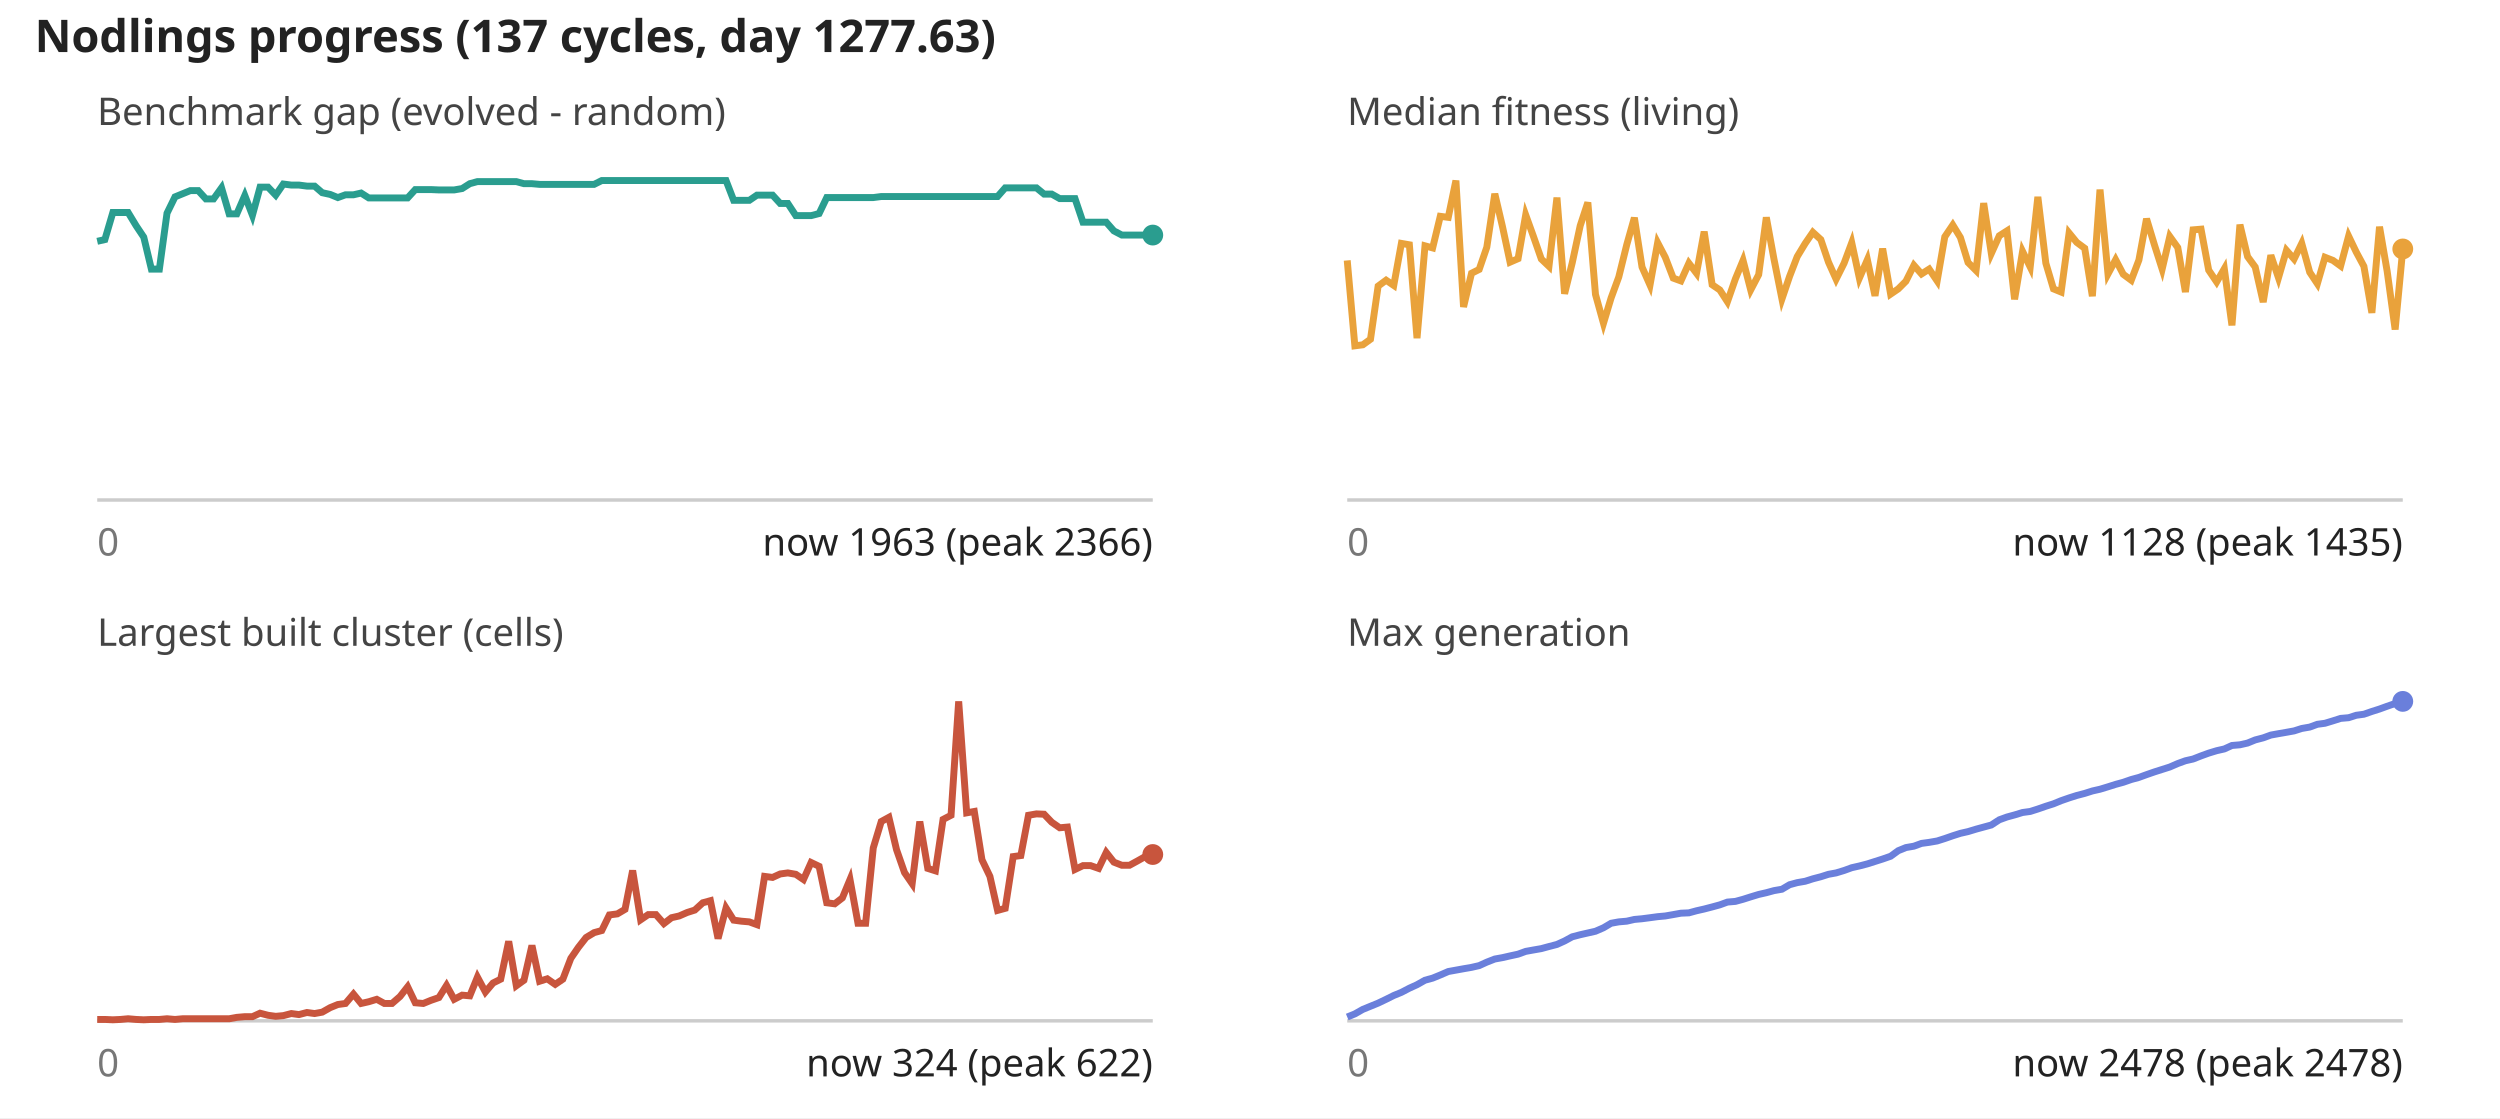
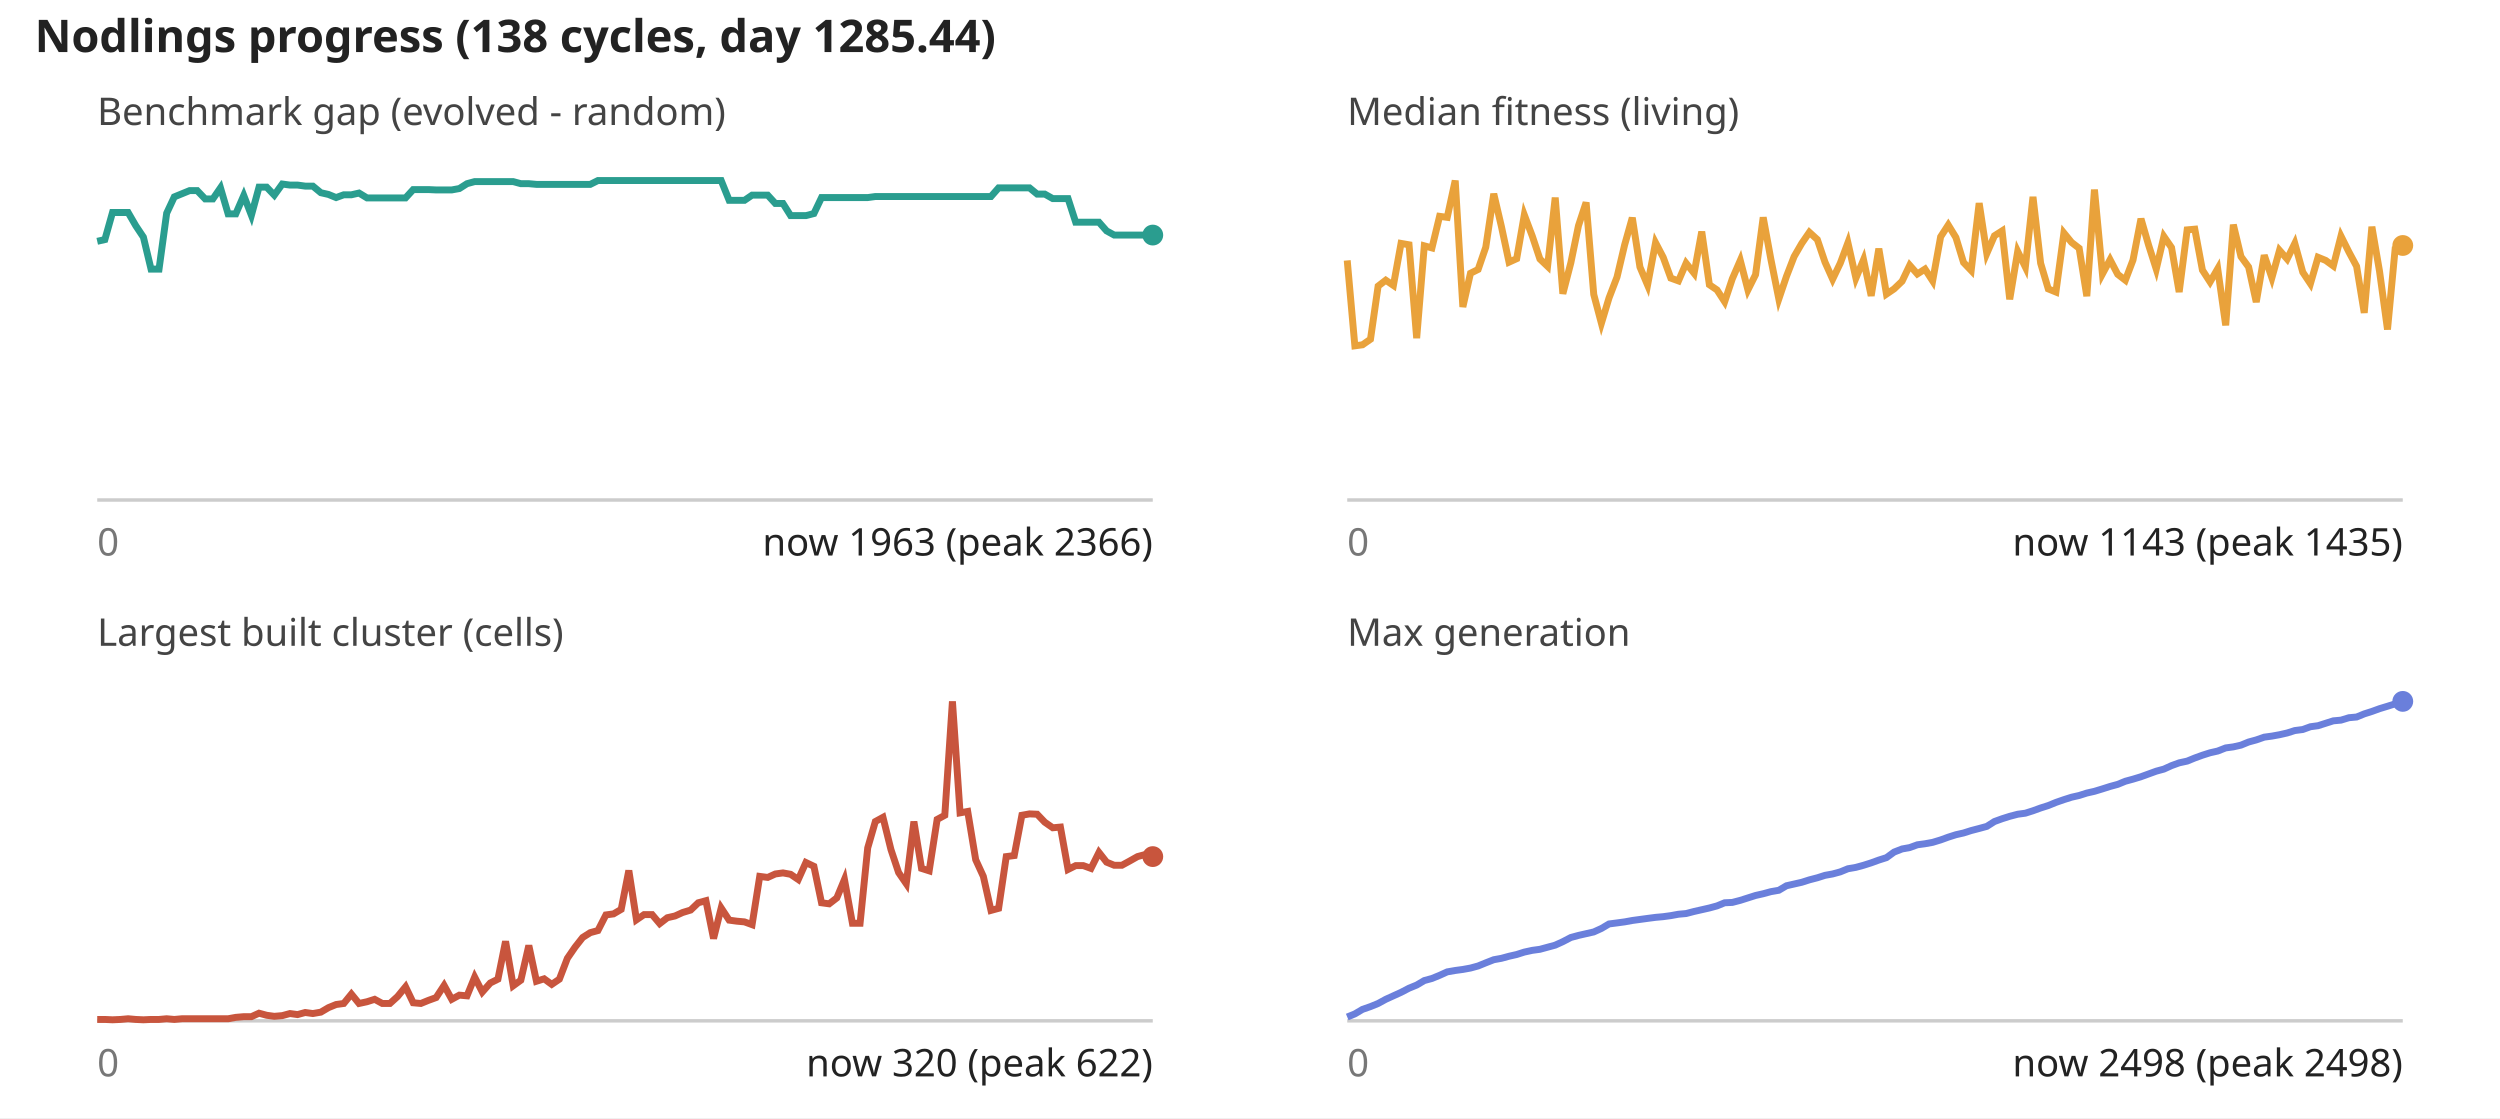
<svg xmlns="http://www.w3.org/2000/svg" viewBox="0 0 720 322" font-family="sans-serif" font-size="11">
  <rect width="100%" height="100%" fill="#fff" />
-   <text x="10" y="15" font-size="13" font-weight="bold" fill="#222">Nodlings progress (137 cycles, day 1277.63)</text>
+   <text x="10" y="15" font-size="13" font-weight="bold" fill="#222">Nodlings progress (138 cycles, day 1285.44)</text>
  <text x="28" y="36" fill="#444">Benchmark gap (evolved - random)</text>
  <line x1="28" y1="144" x2="332" y2="144" stroke="#ccc" />
-   <polyline fill="none" stroke="#2a9d8f" stroke-width="2" points="28.0,69.5 30.2,69.0 32.5,61.2 34.7,61.2 36.9,61.2 39.2,65.0 41.4,68.3 43.6,77.5 45.9,77.5 48.1,61.4 50.4,56.7 52.6,55.8 54.8,54.9 57.1,54.9 59.3,57.3 61.5,57.3 63.8,54.1 66.0,61.6 68.2,61.6 70.5,56.3 72.7,62.0 74.9,53.9 77.2,53.9 79.4,56.2 81.6,53.0 83.9,53.3 86.1,53.3 88.4,53.6 90.6,53.6 92.8,55.5 95.1,56.0 97.3,56.9 99.5,56.1 101.8,56.1 104.0,55.6 106.2,57.0 108.5,57.0 110.7,57.0 112.9,57.0 115.2,57.0 117.4,57.0 119.6,54.6 121.9,54.6 124.1,54.6 126.4,54.7 128.6,54.7 130.8,54.7 133.1,54.3 135.3,52.9 137.5,52.3 139.8,52.3 142.0,52.3 144.2,52.3 146.5,52.3 148.7,52.3 150.9,52.9 153.2,52.9 155.4,53.1 157.6,53.1 159.9,53.1 162.1,53.1 164.4,53.1 166.6,53.1 168.8,53.1 171.1,53.1 173.3,52.0 175.5,52.0 177.8,52.0 180.0,52.0 182.2,52.0 184.5,52.0 186.7,52.0 188.9,52.0 191.2,52.0 193.4,52.0 195.6,52.0 197.9,52.0 200.1,52.0 202.4,52.0 204.6,52.0 206.8,52.0 209.1,52.0 211.3,57.7 213.5,57.7 215.8,57.7 218.0,56.2 220.2,56.2 222.5,56.2 224.7,58.6 226.9,58.6 229.2,62.1 231.4,62.1 233.6,62.1 235.9,61.5 238.1,56.9 240.4,56.9 242.6,56.9 244.8,56.9 247.1,56.9 249.3,56.9 251.5,56.9 253.8,56.6 256.0,56.6 258.2,56.6 260.5,56.6 262.7,56.6 264.9,56.6 267.2,56.6 269.4,56.6 271.6,56.6 273.9,56.6 276.1,56.6 278.4,56.6 280.6,56.6 282.8,56.6 285.1,56.6 287.3,56.6 289.5,54.1 291.8,54.1 294.0,54.1 296.2,54.1 298.5,54.1 300.7,55.9 302.9,55.9 305.2,57.2 307.4,57.2 309.6,57.2 311.9,64.0 314.1,64.0 316.4,64.0 318.6,64.0 320.8,66.5 323.1,67.7 325.3,67.7 327.5,67.7 329.8,67.7 332.0,67.7" />
+   <polyline fill="none" stroke="#2a9d8f" stroke-width="2" points="28.0,69.5 30.2,69.0 32.4,61.2 34.7,61.2 36.9,61.2 39.1,65.0 41.3,68.3 43.5,77.5 45.8,77.5 48.0,61.4 50.2,56.7 52.4,55.8 54.6,54.9 56.8,54.9 59.1,57.3 61.3,57.3 63.5,54.1 65.7,61.6 67.9,61.6 70.2,56.3 72.4,62.0 74.6,53.9 76.8,53.9 79.0,56.2 81.3,53.0 83.5,53.3 85.7,53.3 87.9,53.6 90.1,53.6 92.4,55.5 94.6,56.0 96.8,56.9 99.0,56.1 101.2,56.1 103.4,55.6 105.7,57.0 107.9,57.0 110.1,57.0 112.3,57.0 114.5,57.0 116.8,57.0 119.0,54.6 121.2,54.6 123.4,54.6 125.6,54.7 127.9,54.7 130.1,54.7 132.3,54.3 134.5,52.9 136.7,52.3 138.9,52.3 141.2,52.3 143.4,52.3 145.6,52.3 147.8,52.3 150.0,52.9 152.3,52.9 154.5,53.1 156.7,53.1 158.9,53.1 161.1,53.1 163.4,53.1 165.6,53.1 167.8,53.1 170.0,53.1 172.2,52.0 174.5,52.0 176.7,52.0 178.9,52.0 181.1,52.0 183.3,52.0 185.5,52.0 187.8,52.0 190.0,52.0 192.2,52.0 194.4,52.0 196.6,52.0 198.9,52.0 201.1,52.0 203.3,52.0 205.5,52.0 207.7,52.0 210.0,57.7 212.2,57.7 214.4,57.7 216.6,56.2 218.8,56.2 221.1,56.2 223.3,58.6 225.5,58.6 227.7,62.1 229.9,62.1 232.1,62.1 234.4,61.5 236.6,56.9 238.8,56.9 241.0,56.9 243.2,56.9 245.5,56.9 247.7,56.9 249.9,56.9 252.1,56.6 254.3,56.6 256.6,56.6 258.8,56.6 261.0,56.6 263.2,56.6 265.4,56.6 267.6,56.6 269.9,56.6 272.1,56.6 274.3,56.6 276.5,56.6 278.7,56.6 281.0,56.6 283.2,56.6 285.4,56.6 287.6,54.1 289.8,54.1 292.1,54.1 294.3,54.1 296.5,54.1 298.7,55.9 300.9,55.9 303.2,57.2 305.4,57.2 307.6,57.2 309.8,64.0 312.0,64.0 314.2,64.0 316.5,64.0 318.7,66.5 320.9,67.7 323.1,67.7 325.3,67.7 327.6,67.7 329.8,67.7 332.0,67.7" />
  <circle cx="332.0" cy="67.7" r="3" fill="#2a9d8f" />
  <text x="28" y="160" fill="#777">0</text>
  <text x="332" y="160" text-anchor="end" fill="#222">now 1963 (peak 2366)</text>
  <text x="388" y="36" fill="#444">Median fitness (living)</text>
  <line x1="388" y1="144" x2="692" y2="144" stroke="#ccc" />
-   <polyline fill="none" stroke="#e9a23b" stroke-width="2" points="388.0,75.0 390.2,99.6 392.5,99.3 394.7,97.7 396.9,82.4 399.2,80.7 401.4,82.2 403.6,70.1 405.9,70.5 408.1,97.4 410.4,70.8 412.6,71.4 414.8,62.3 417.1,62.6 419.3,52.0 421.5,88.4 423.8,78.7 426.0,77.6 428.2,71.2 430.5,55.8 432.7,65.2 434.9,75.5 437.2,74.5 439.4,61.9 441.6,68.0 443.9,74.6 446.1,76.7 448.4,56.9 450.6,84.6 452.8,75.7 455.1,65.0 457.3,58.3 459.5,84.8 461.8,93.1 464.0,85.8 466.2,79.8 468.5,70.5 470.7,62.7 472.9,76.9 475.2,82.1 477.4,69.9 479.6,74.1 481.9,80.1 484.1,80.9 486.4,75.8 488.6,78.7 490.8,66.7 493.1,82.0 495.3,83.5 497.5,86.9 499.8,80.3 502.0,75.0 504.2,83.5 506.5,79.1 508.7,62.6 510.9,74.6 513.2,86.1 515.4,79.6 517.6,73.9 519.9,70.1 522.1,66.9 524.4,69.0 526.6,75.5 528.8,80.4 531.1,75.8 533.3,69.9 535.5,80.1 537.8,74.8 540.0,85.2 542.2,71.6 544.5,84.7 546.7,83.2 548.9,81.0 551.2,76.4 553.4,78.9 555.6,77.5 557.9,80.9 560.1,68.2 562.4,64.8 564.6,68.4 566.8,75.6 569.1,77.9 571.3,58.5 573.5,73.0 575.8,67.9 578.0,66.5 580.2,86.2 582.5,72.4 584.7,76.9 586.9,56.7 589.2,75.8 591.4,83.2 593.6,84.1 595.9,67.1 598.1,69.8 600.4,71.5 602.6,85.3 604.8,54.6 607.1,78.9 609.3,74.8 611.5,79.0 613.8,80.7 616.0,74.9 618.2,63.0 620.5,70.6 622.7,77.5 624.9,68.1 627.2,71.3 629.4,84.1 631.6,66.2 633.9,66.0 636.1,77.8 638.4,81.2 640.6,77.4 642.8,93.7 645.1,64.7 647.3,73.9 649.5,76.9 651.8,87.0 654.0,73.5 656.2,80.0 658.5,72.1 660.7,74.6 662.9,70.1 665.2,78.4 667.4,81.7 669.6,74.1 671.9,75.0 674.1,76.6 676.4,68.0 678.6,72.6 680.8,76.7 683.1,90.1 685.3,65.3 687.5,78.1 689.8,94.9 692.0,71.7" />
-   <circle cx="692.0" cy="71.7" r="3" fill="#e9a23b" />
+   <polyline fill="none" stroke="#e9a23b" stroke-width="2" points="388.0,75.0 390.2,99.6 392.4,99.3 394.7,97.7 396.9,82.4 399.1,80.7 401.3,82.2 403.5,70.1 405.8,70.5 408.0,97.4 410.2,70.8 412.4,71.4 414.6,62.3 416.8,62.6 419.1,52.0 421.3,88.4 423.5,78.7 425.7,77.6 427.9,71.2 430.2,55.8 432.4,65.2 434.6,75.5 436.8,74.5 439.0,61.9 441.3,68.0 443.5,74.6 445.7,76.7 447.9,56.9 450.1,84.6 452.4,75.7 454.6,65.0 456.8,58.3 459.0,84.8 461.2,93.1 463.4,85.8 465.7,79.8 467.9,70.5 470.1,62.7 472.3,76.9 474.5,82.1 476.8,69.9 479.0,74.1 481.2,80.1 483.4,80.9 485.6,75.8 487.9,78.7 490.1,66.7 492.3,82.0 494.5,83.5 496.7,86.9 498.9,80.3 501.2,75.0 503.4,83.5 505.6,79.1 507.8,62.6 510.0,74.6 512.3,86.1 514.5,79.6 516.7,73.9 518.9,70.1 521.1,66.9 523.4,69.0 525.6,75.5 527.8,80.4 530.0,75.8 532.2,69.9 534.5,80.1 536.7,74.8 538.9,85.2 541.1,71.6 543.3,84.7 545.5,83.2 547.8,81.0 550.0,76.4 552.2,78.9 554.4,77.5 556.6,80.9 558.9,68.2 561.1,64.8 563.3,68.4 565.5,75.6 567.7,77.9 570.0,58.5 572.2,73.0 574.4,67.9 576.6,66.5 578.8,86.2 581.1,72.4 583.3,76.9 585.5,56.7 587.7,75.8 589.9,83.2 592.1,84.1 594.4,67.1 596.6,69.8 598.8,71.5 601.0,85.3 603.2,54.6 605.5,78.9 607.7,74.8 609.9,79.0 612.1,80.7 614.3,74.9 616.6,63.0 618.8,70.6 621.0,77.5 623.2,68.1 625.4,71.3 627.6,84.1 629.9,66.2 632.1,66.0 634.3,77.8 636.5,81.2 638.7,77.4 641.0,93.7 643.2,64.7 645.4,73.9 647.6,76.9 649.8,87.0 652.1,73.5 654.3,80.0 656.5,72.1 658.7,74.6 660.9,70.1 663.2,78.4 665.4,81.7 667.6,74.1 669.8,75.0 672.0,76.6 674.2,68.0 676.5,72.6 678.7,76.7 680.9,90.1 683.1,65.3 685.3,78.1 687.6,94.9 689.8,71.7 692.0,70.7" />
+   <circle cx="692.0" cy="70.7" r="3" fill="#e9a23b" />
  <text x="388" y="160" fill="#777">0</text>
-   <text x="692" y="160" text-anchor="end" fill="#222">now 1128 (peak 1435)</text>
+   <text x="692" y="160" text-anchor="end" fill="#222">now 1143 (peak 1435)</text>
  <text x="28" y="186" fill="#444">Largest built cluster (cells)</text>
  <line x1="28" y1="294" x2="332" y2="294" stroke="#ccc" />
-   <polyline fill="none" stroke="#c8553d" stroke-width="2" points="28.0,293.6 30.2,293.6 32.5,293.7 34.7,293.6 36.9,293.4 39.2,293.6 41.4,293.7 43.6,293.6 45.9,293.6 48.1,293.4 50.4,293.6 52.6,293.4 54.8,293.4 57.1,293.4 59.3,293.4 61.5,293.4 63.8,293.4 66.0,293.4 68.2,293.0 70.5,292.8 72.7,292.8 74.9,291.8 77.2,292.4 79.4,292.7 81.6,292.5 83.9,291.9 86.1,292.2 88.4,291.6 90.6,291.9 92.8,291.5 95.1,290.2 97.3,289.3 99.5,289.0 101.8,286.3 104.0,289.0 106.2,288.5 108.5,287.8 110.7,289.0 112.9,289.0 115.2,287.0 117.4,284.2 119.6,288.8 121.9,289.0 124.1,288.1 126.4,287.3 128.6,283.8 130.8,287.8 133.1,286.6 135.3,286.8 137.5,281.4 139.8,285.7 142.0,283.1 144.2,282.0 146.5,271.1 148.7,283.9 150.9,282.3 153.2,272.3 155.4,282.6 157.6,281.9 159.9,283.5 162.1,282.0 164.4,276.0 166.6,272.8 168.8,270.0 171.1,268.6 173.3,268.0 175.5,263.5 177.8,263.2 180.0,261.9 182.2,250.7 184.5,264.9 186.7,263.4 188.9,263.4 191.2,266.0 193.4,264.3 195.6,263.8 197.9,262.8 200.1,262.1 202.4,260.0 204.6,259.4 206.8,270.3 209.1,261.5 211.3,265.0 213.5,265.3 215.8,265.5 218.0,266.3 220.2,252.4 222.5,252.7 224.7,251.7 226.9,251.4 229.2,251.8 231.4,253.3 233.6,248.4 235.9,249.5 238.1,260.0 240.4,260.3 242.6,258.6 244.8,253.3 247.1,265.9 249.3,265.9 251.5,244.2 253.8,236.6 256.0,235.4 258.2,244.7 260.5,251.3 262.7,254.5 264.9,236.6 267.2,250.1 269.4,250.8 271.6,236.0 273.9,234.8 276.1,202.0 278.4,234.1 280.6,233.7 282.8,247.6 285.1,252.4 287.3,262.2 289.5,261.6 291.8,246.7 294.0,246.4 296.2,234.8 298.5,234.4 300.7,234.5 302.9,236.8 305.2,238.4 307.4,238.2 309.6,250.4 311.9,249.3 314.1,249.3 316.4,250.1 318.6,245.5 320.8,248.3 323.1,249.2 325.3,249.2 327.5,248.0 329.8,246.7 332.0,246.1" />
-   <circle cx="332.0" cy="246.1" r="3" fill="#c8553d" />
+   <polyline fill="none" stroke="#c8553d" stroke-width="2" points="28.0,293.6 30.2,293.6 32.4,293.7 34.7,293.6 36.9,293.4 39.1,293.6 41.3,293.7 43.5,293.6 45.8,293.6 48.0,293.4 50.2,293.6 52.4,293.4 54.6,293.4 56.8,293.4 59.1,293.4 61.3,293.4 63.5,293.4 65.7,293.4 67.9,293.0 70.2,292.8 72.4,292.8 74.6,291.8 76.8,292.4 79.0,292.7 81.3,292.5 83.5,291.9 85.7,292.2 87.9,291.6 90.1,291.9 92.4,291.5 94.6,290.2 96.8,289.3 99.0,289.0 101.2,286.3 103.4,289.0 105.7,288.5 107.9,287.8 110.1,289.0 112.3,289.0 114.5,287.0 116.8,284.2 119.0,288.8 121.2,289.0 123.4,288.1 125.6,287.3 127.9,283.8 130.1,287.8 132.3,286.6 134.5,286.8 136.7,281.4 138.9,285.7 141.2,283.1 143.4,282.0 145.6,271.1 147.8,283.9 150.0,282.3 152.3,272.3 154.5,282.6 156.7,281.9 158.9,283.5 161.1,282.0 163.4,276.0 165.6,272.8 167.8,270.0 170.0,268.6 172.2,268.0 174.5,263.5 176.7,263.2 178.9,261.9 181.1,250.7 183.3,264.9 185.5,263.4 187.8,263.4 190.0,266.0 192.2,264.3 194.4,263.8 196.6,262.8 198.9,262.1 201.1,260.0 203.3,259.4 205.5,270.3 207.7,261.5 210.0,265.0 212.2,265.3 214.4,265.5 216.6,266.3 218.8,252.4 221.1,252.7 223.3,251.7 225.5,251.4 227.7,251.8 229.9,253.3 232.1,248.4 234.4,249.5 236.6,260.0 238.8,260.3 241.0,258.6 243.2,253.3 245.5,265.9 247.7,265.9 249.9,244.2 252.1,236.6 254.3,235.4 256.6,244.7 258.8,251.3 261.0,254.5 263.2,236.6 265.4,250.1 267.6,250.8 269.9,236.0 272.1,234.8 274.3,202.0 276.5,234.1 278.7,233.7 281.0,247.6 283.2,252.4 285.4,262.2 287.6,261.6 289.8,246.7 292.1,246.4 294.3,234.8 296.5,234.4 298.7,234.5 300.9,236.8 303.2,238.4 305.4,238.2 307.6,250.4 309.8,249.3 312.0,249.3 314.2,250.1 316.5,245.5 318.7,248.3 320.9,249.2 323.1,249.2 325.3,248.0 327.6,246.7 329.8,246.1 332.0,246.7" />
+   <circle cx="332.0" cy="246.7" r="3" fill="#c8553d" />
  <text x="28" y="310" fill="#777">0</text>
-   <text x="332" y="310" text-anchor="end" fill="#222">now 324 (peak 622)</text>
+   <text x="332" y="310" text-anchor="end" fill="#222">now 320 (peak 622)</text>
  <text x="388" y="186" fill="#444">Max generation</text>
  <line x1="388" y1="294" x2="692" y2="294" stroke="#ccc" />
-   <polyline fill="none" stroke="#6a7fdb" stroke-width="2" points="388.0,292.9 390.2,292.0 392.5,290.7 394.7,289.8 396.9,288.9 399.2,287.8 401.4,286.7 403.6,285.8 405.9,284.6 408.1,283.6 410.4,282.3 412.6,281.7 414.8,280.8 417.1,279.8 419.3,279.4 421.5,279.0 423.8,278.6 426.0,278.1 428.2,277.1 430.5,276.2 432.7,275.8 434.9,275.3 437.2,274.8 439.4,274.0 441.6,273.6 443.9,273.2 446.1,272.6 448.4,272.0 450.6,271.0 452.8,269.8 455.1,269.2 457.3,268.7 459.5,268.2 461.8,267.2 464.0,265.9 466.2,265.5 468.5,265.3 470.7,264.8 472.9,264.6 475.2,264.3 477.4,264.0 479.6,263.8 481.9,263.4 484.1,263.0 486.4,262.9 488.6,262.3 490.8,261.8 493.1,261.2 495.3,260.6 497.5,259.8 499.8,259.6 502.0,259.0 504.2,258.3 506.5,257.6 508.7,257.1 510.9,256.5 513.2,256.1 515.4,254.8 517.6,254.2 519.9,253.8 522.1,253.1 524.4,252.5 526.6,251.8 528.8,251.4 531.1,250.7 533.3,249.9 535.5,249.4 537.8,248.8 540.0,248.1 542.2,247.4 544.5,246.6 546.7,245.0 548.9,244.1 551.2,243.7 553.4,242.9 555.6,242.6 557.9,242.2 560.1,241.5 562.4,240.7 564.6,240.0 566.8,239.5 569.1,238.8 571.3,238.2 573.5,237.6 575.8,236.1 578.0,235.3 580.2,234.7 582.5,234.0 584.7,233.7 586.9,233.0 589.2,232.2 591.4,231.5 593.6,230.6 595.9,229.8 598.1,229.1 600.4,228.5 602.6,227.8 604.8,227.3 607.1,226.6 609.3,225.9 611.5,225.3 613.8,224.5 616.0,223.9 618.2,223.1 620.5,222.3 622.7,221.6 624.9,220.9 627.2,219.9 629.4,219.1 631.6,218.6 633.9,217.7 636.1,216.9 638.4,216.2 640.6,215.7 642.8,214.7 645.1,214.5 647.3,214.0 649.5,213.1 651.8,212.5 654.0,211.7 656.2,211.3 658.5,210.9 660.7,210.5 662.9,209.8 665.2,209.4 667.4,208.6 669.6,208.3 671.9,207.6 674.1,206.9 676.4,206.7 678.6,206.0 680.8,205.7 683.1,204.9 685.3,204.2 687.5,203.4 689.8,202.6 692.0,202.0" />
+   <polyline fill="none" stroke="#6a7fdb" stroke-width="2" points="388.0,292.9 390.2,292.0 392.4,290.7 394.7,289.9 396.9,289.0 399.1,287.8 401.3,286.8 403.5,285.8 405.8,284.6 408.0,283.7 410.2,282.4 412.4,281.8 414.6,280.9 416.8,279.9 419.1,279.5 421.3,279.2 423.5,278.8 425.7,278.2 427.9,277.3 430.2,276.4 432.4,276.0 434.6,275.4 436.8,274.9 439.0,274.2 441.3,273.7 443.5,273.4 445.7,272.8 447.9,272.2 450.1,271.2 452.4,270.0 454.6,269.4 456.8,268.9 459.0,268.4 461.2,267.4 463.4,266.1 465.7,265.8 467.9,265.5 470.1,265.1 472.3,264.8 474.5,264.5 476.8,264.2 479.0,264.0 481.2,263.7 483.4,263.3 485.6,263.1 487.9,262.5 490.1,262.0 492.3,261.5 494.5,260.9 496.7,260.0 498.9,259.9 501.2,259.3 503.4,258.6 505.6,257.9 507.8,257.4 510.0,256.8 512.3,256.4 514.5,255.1 516.7,254.6 518.9,254.1 521.1,253.4 523.4,252.8 525.6,252.1 527.8,251.7 530.0,251.1 532.2,250.2 534.5,249.8 536.7,249.2 538.9,248.5 541.1,247.7 543.3,247.0 545.5,245.4 547.8,244.5 550.0,244.1 552.2,243.3 554.4,243.0 556.6,242.6 558.9,241.9 561.1,241.1 563.3,240.4 565.5,239.9 567.7,239.2 570.0,238.6 572.2,238.0 574.4,236.6 576.6,235.8 578.8,235.1 581.1,234.5 583.3,234.2 585.5,233.5 587.7,232.7 589.9,232.0 592.1,231.1 594.4,230.3 596.6,229.6 598.8,229.1 601.0,228.4 603.2,227.9 605.5,227.2 607.7,226.5 609.9,225.9 612.1,225.0 614.3,224.4 616.6,223.7 618.8,222.9 621.0,222.1 623.2,221.5 625.4,220.5 627.6,219.7 629.9,219.2 632.1,218.3 634.3,217.5 636.5,216.8 638.7,216.3 641.0,215.4 643.2,215.1 645.4,214.6 647.6,213.7 649.8,213.1 652.1,212.3 654.3,212.0 656.5,211.6 658.7,211.1 660.9,210.4 663.2,210.1 665.4,209.3 667.6,209.0 669.8,208.3 672.0,207.6 674.2,207.4 676.5,206.7 678.7,206.5 680.9,205.6 683.1,204.9 685.3,204.1 687.6,203.4 689.8,202.7 692.0,202.0" />
  <circle cx="692.0" cy="202.0" r="3" fill="#6a7fdb" />
  <text x="388" y="310" fill="#777">0</text>
-   <text x="692" y="310" text-anchor="end" fill="#222">now 2478 (peak 2478)</text>
+   <text x="692" y="310" text-anchor="end" fill="#222">now 2498 (peak 2498)</text>
</svg>
